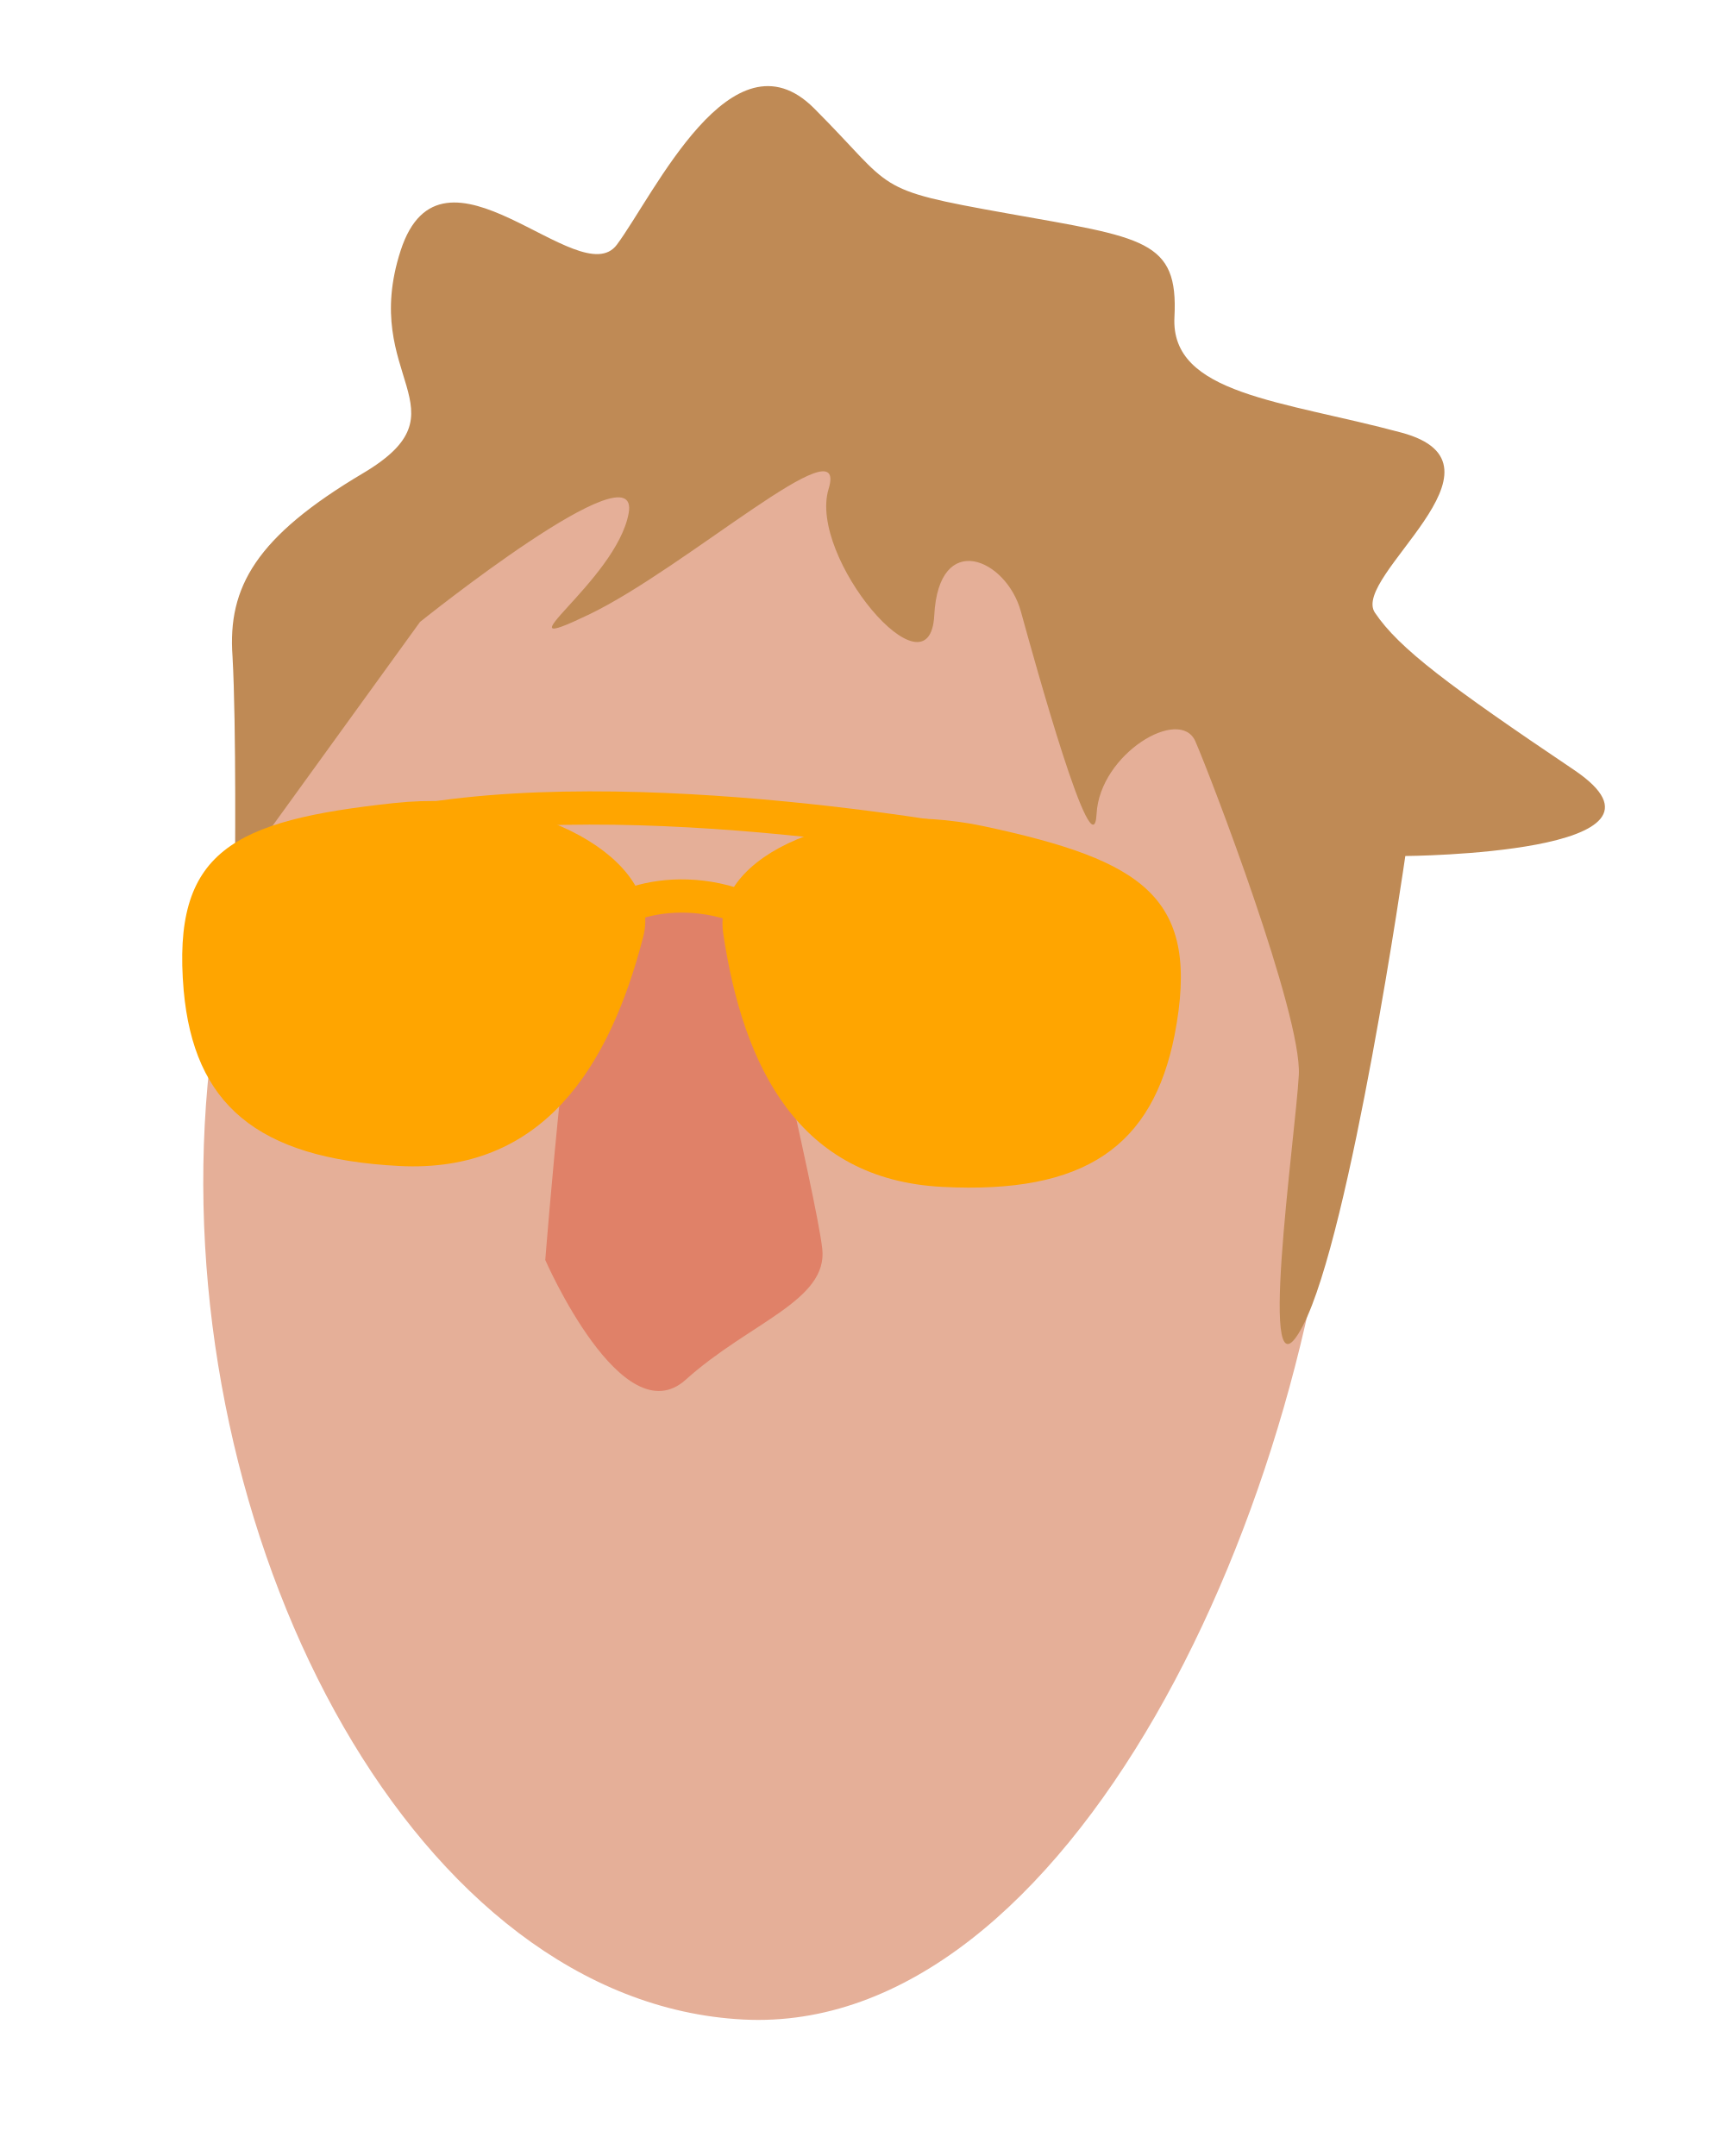
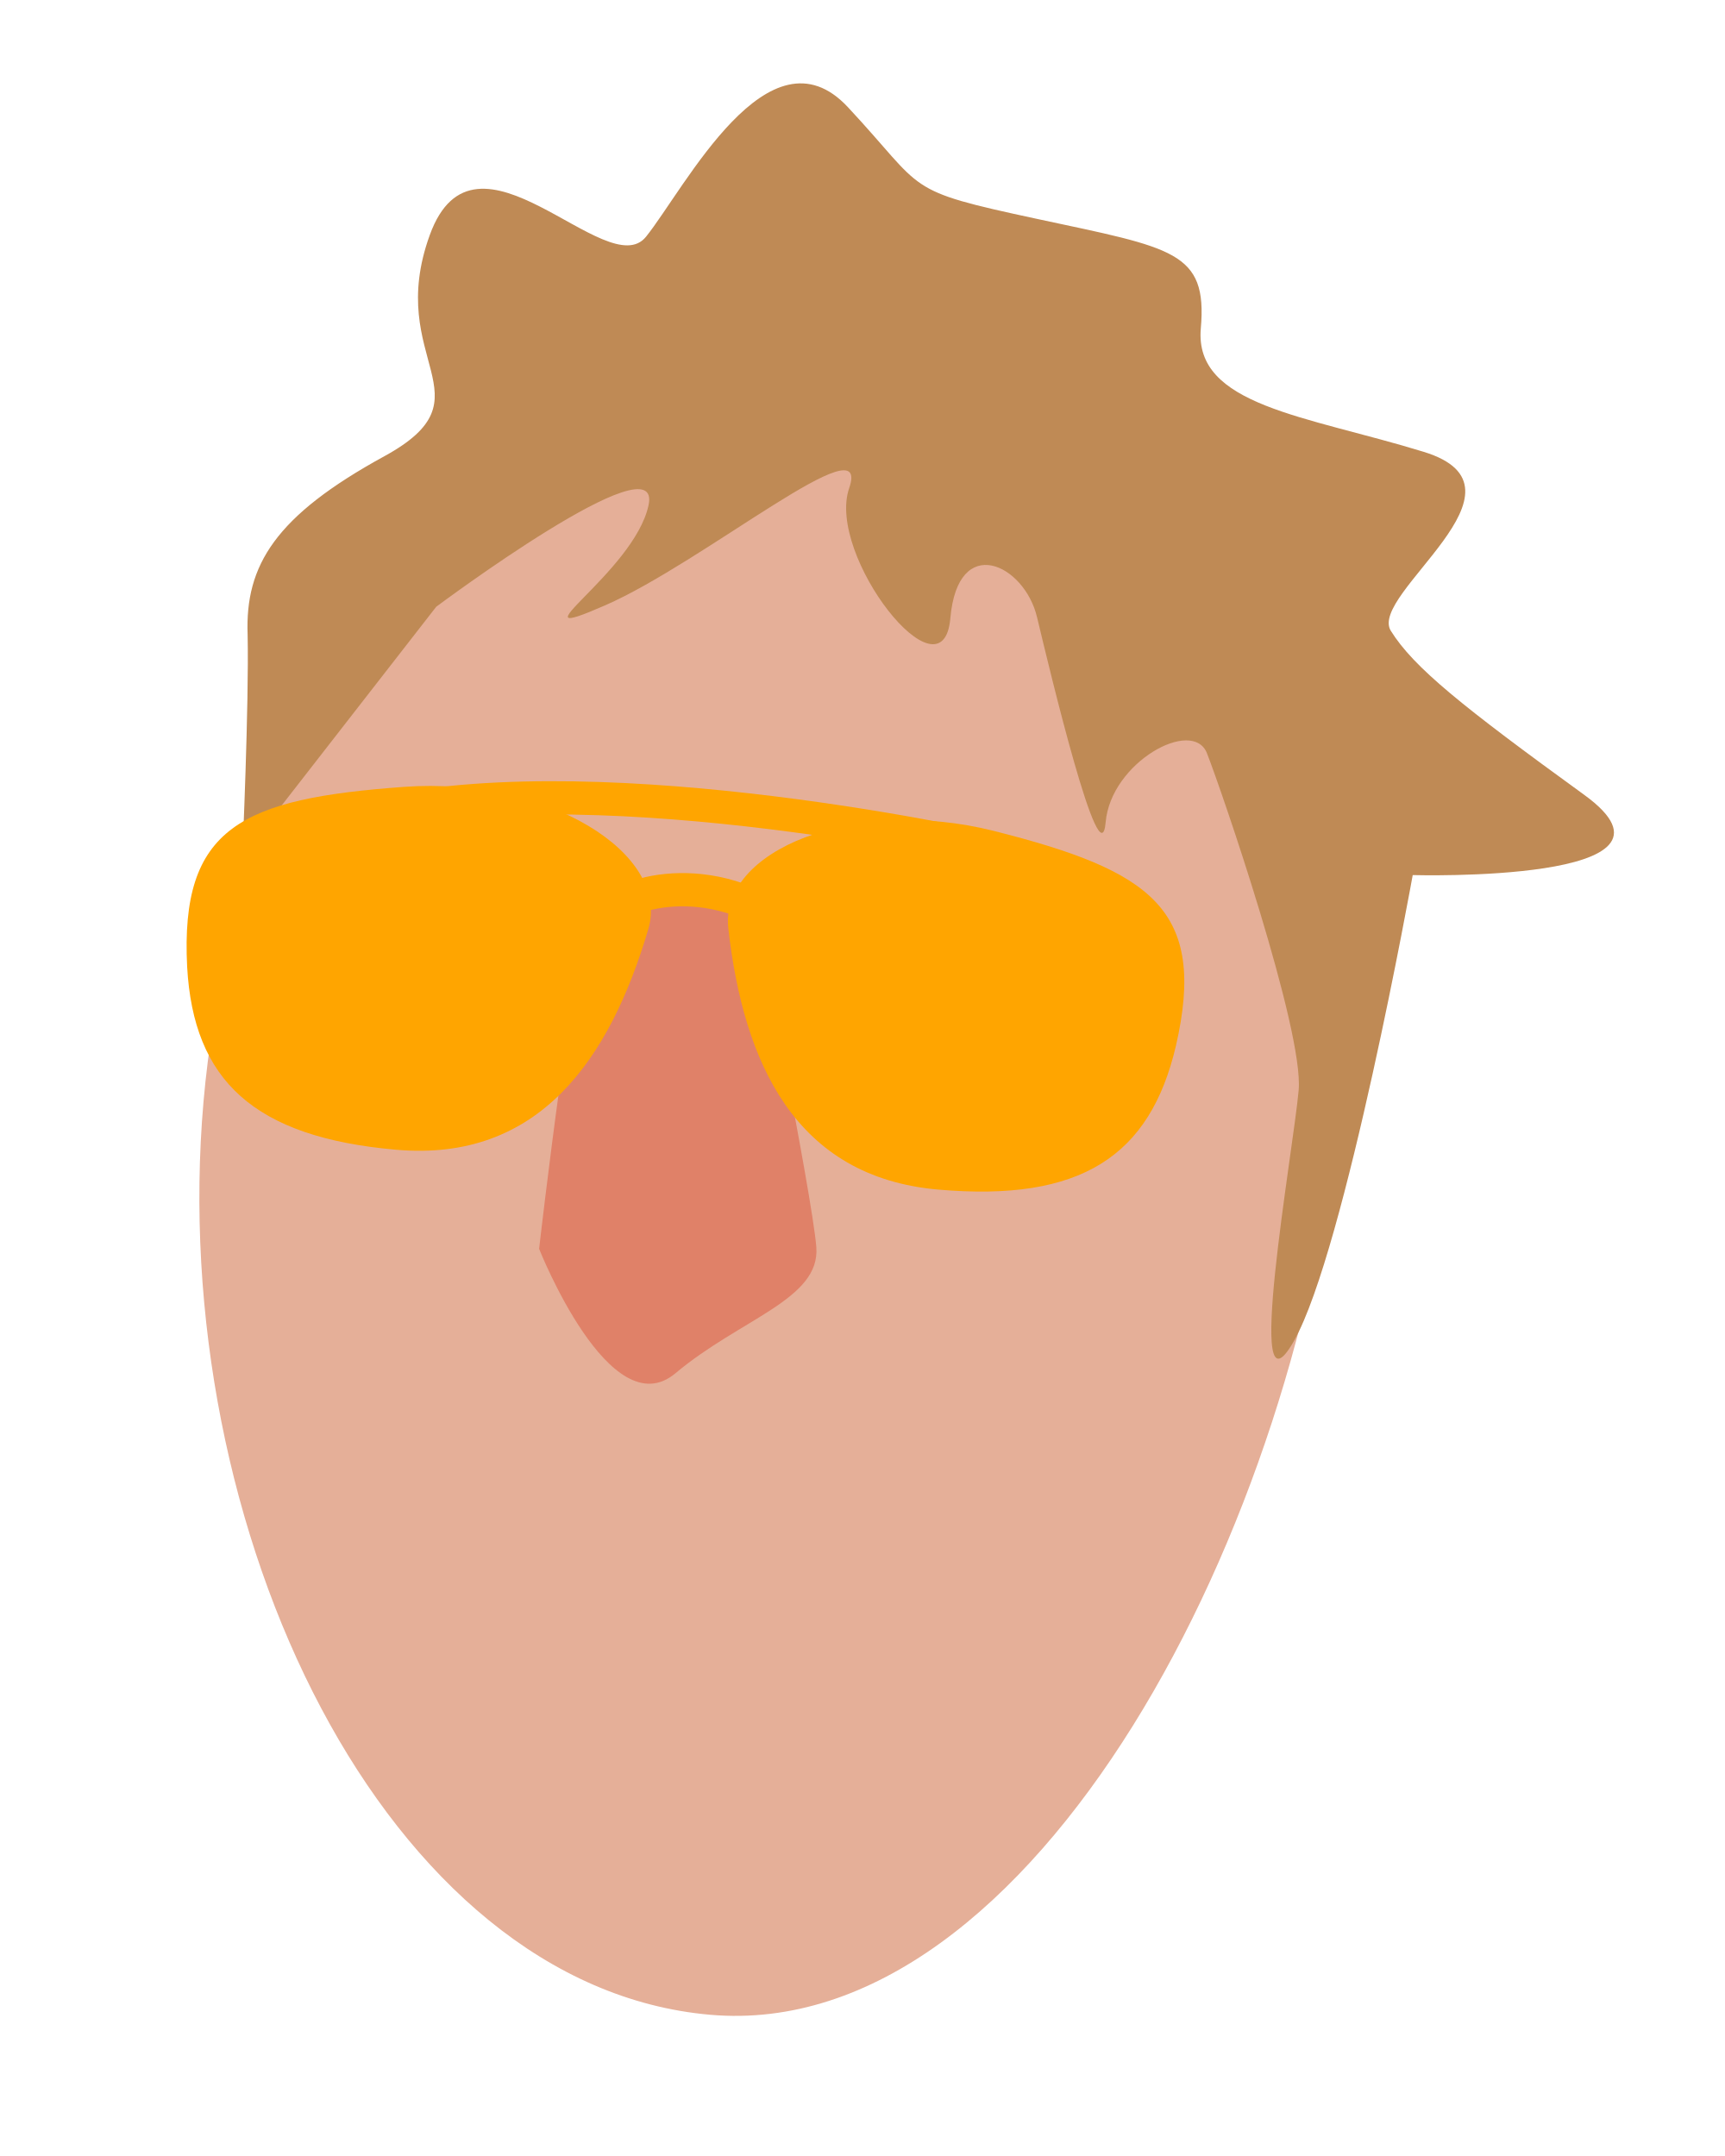
<svg xmlns="http://www.w3.org/2000/svg" version="1.1" id="Layer_1" x="0px" y="0px" viewBox="0 0 160 200" style="enable-background:new 0 0 160 200;" xml:space="preserve" fill="red">
  <style type="text/css">
 .st0{fill:#E5AF98;} /* skin */
  .st7{fill:#E08168;} /* nose */
	.st8{fill:#BF8A55;} /* hair */
  .st9{fill:#ffa500;} /* glasses */
  .st10{fill:none;stroke:#ffa500;stroke-width:3.084;stroke-miterlimit:10;} /* glasses */
</style>
-   <g transform="rotate(3 80 100)">
+   <g transform="rotate(5 80 100)">
    <g transform="translate(-835 -90)">
      <path class="st0" d="M959.3,187.6c0,39.9-20.6,90.2-50.8,90.2s-54.2-40.4-54.2-80.3s24.5-72.2,54.7-72.2   C939.2,125.3,959.3,147.7,959.3,187.6z" />
      <path class="st7" d="M888.9,175.6c-1.6,2.4-2.4,32.8-2.4,32.8s8,16,13.6,10.4c5.6-5.6,12.8-8,12-12.8s-8.8-32-8.8-32L888.9,175.6z" />
      <path class="st8" d="M855.9,174.5l15.9-24.6c0,0,19.6-17.5,18.8-11.1c-0.8,6.4-12,14.4-3.2,9.6c8.8-4.8,23.2-19.2,21.6-12.8   c-1.6,6.4,10.4,19.2,10.4,11.2s6.4-5.6,8-0.8c1.6,4.8,8,24,8,18.4c0-5.6,7.2-10.4,8.8-7.2s11.2,24.8,11.2,30.4   c0,5.6-2.4,32,1.6,23.2s7.2-44,7.2-44s27.2-1.6,15.2-8.8s-16.8-10.4-19.2-13.6c-2.4-3.2,12.8-14.4,1.6-16.8   c-11.2-2.4-21.6-2.4-21.6-9.6c0-7.2-3.2-7.2-16-8.8c-12.8-1.6-10.4-1.6-18.4-8.8s-14.4,8.8-17.6,13.6c-3.2,4.8-16.8-10.4-20,1.6   s7.2,14.4-2.4,20.8c-9.6,6.4-12,11.2-11.2,17.6C855.3,160.4,855.9,174.5,855.9,174.5z" />
      <g>
        <path class="st9" d="M894,178c-2.5,12.3-8.2,22.4-21.5,22.4c-13.3,0-19.3-4.8-20.8-15.2c-1.8-12.9,3.7-16,18.6-18.4    C883.4,164.7,895.5,170.8,894,178z" />
        <path class="st9" d="M901.4,177.3c2.5,12.3,8.2,22.4,21.5,22.4c13.3,0,19.3-4.8,20.8-15.2c1.8-12.9-3.7-16-18.6-18.4    C912,164,899.9,170.1,901.4,177.3z" />
        <path class="st10" d="M926.3,168c0,0-34.2-4.8-55.7,0.8" />
        <path class="st10" d="M890.3,177.2c0-1.9,8.2-5.7,16.3-0.8" />
      </g>
    </g>
  </g>
</svg>
